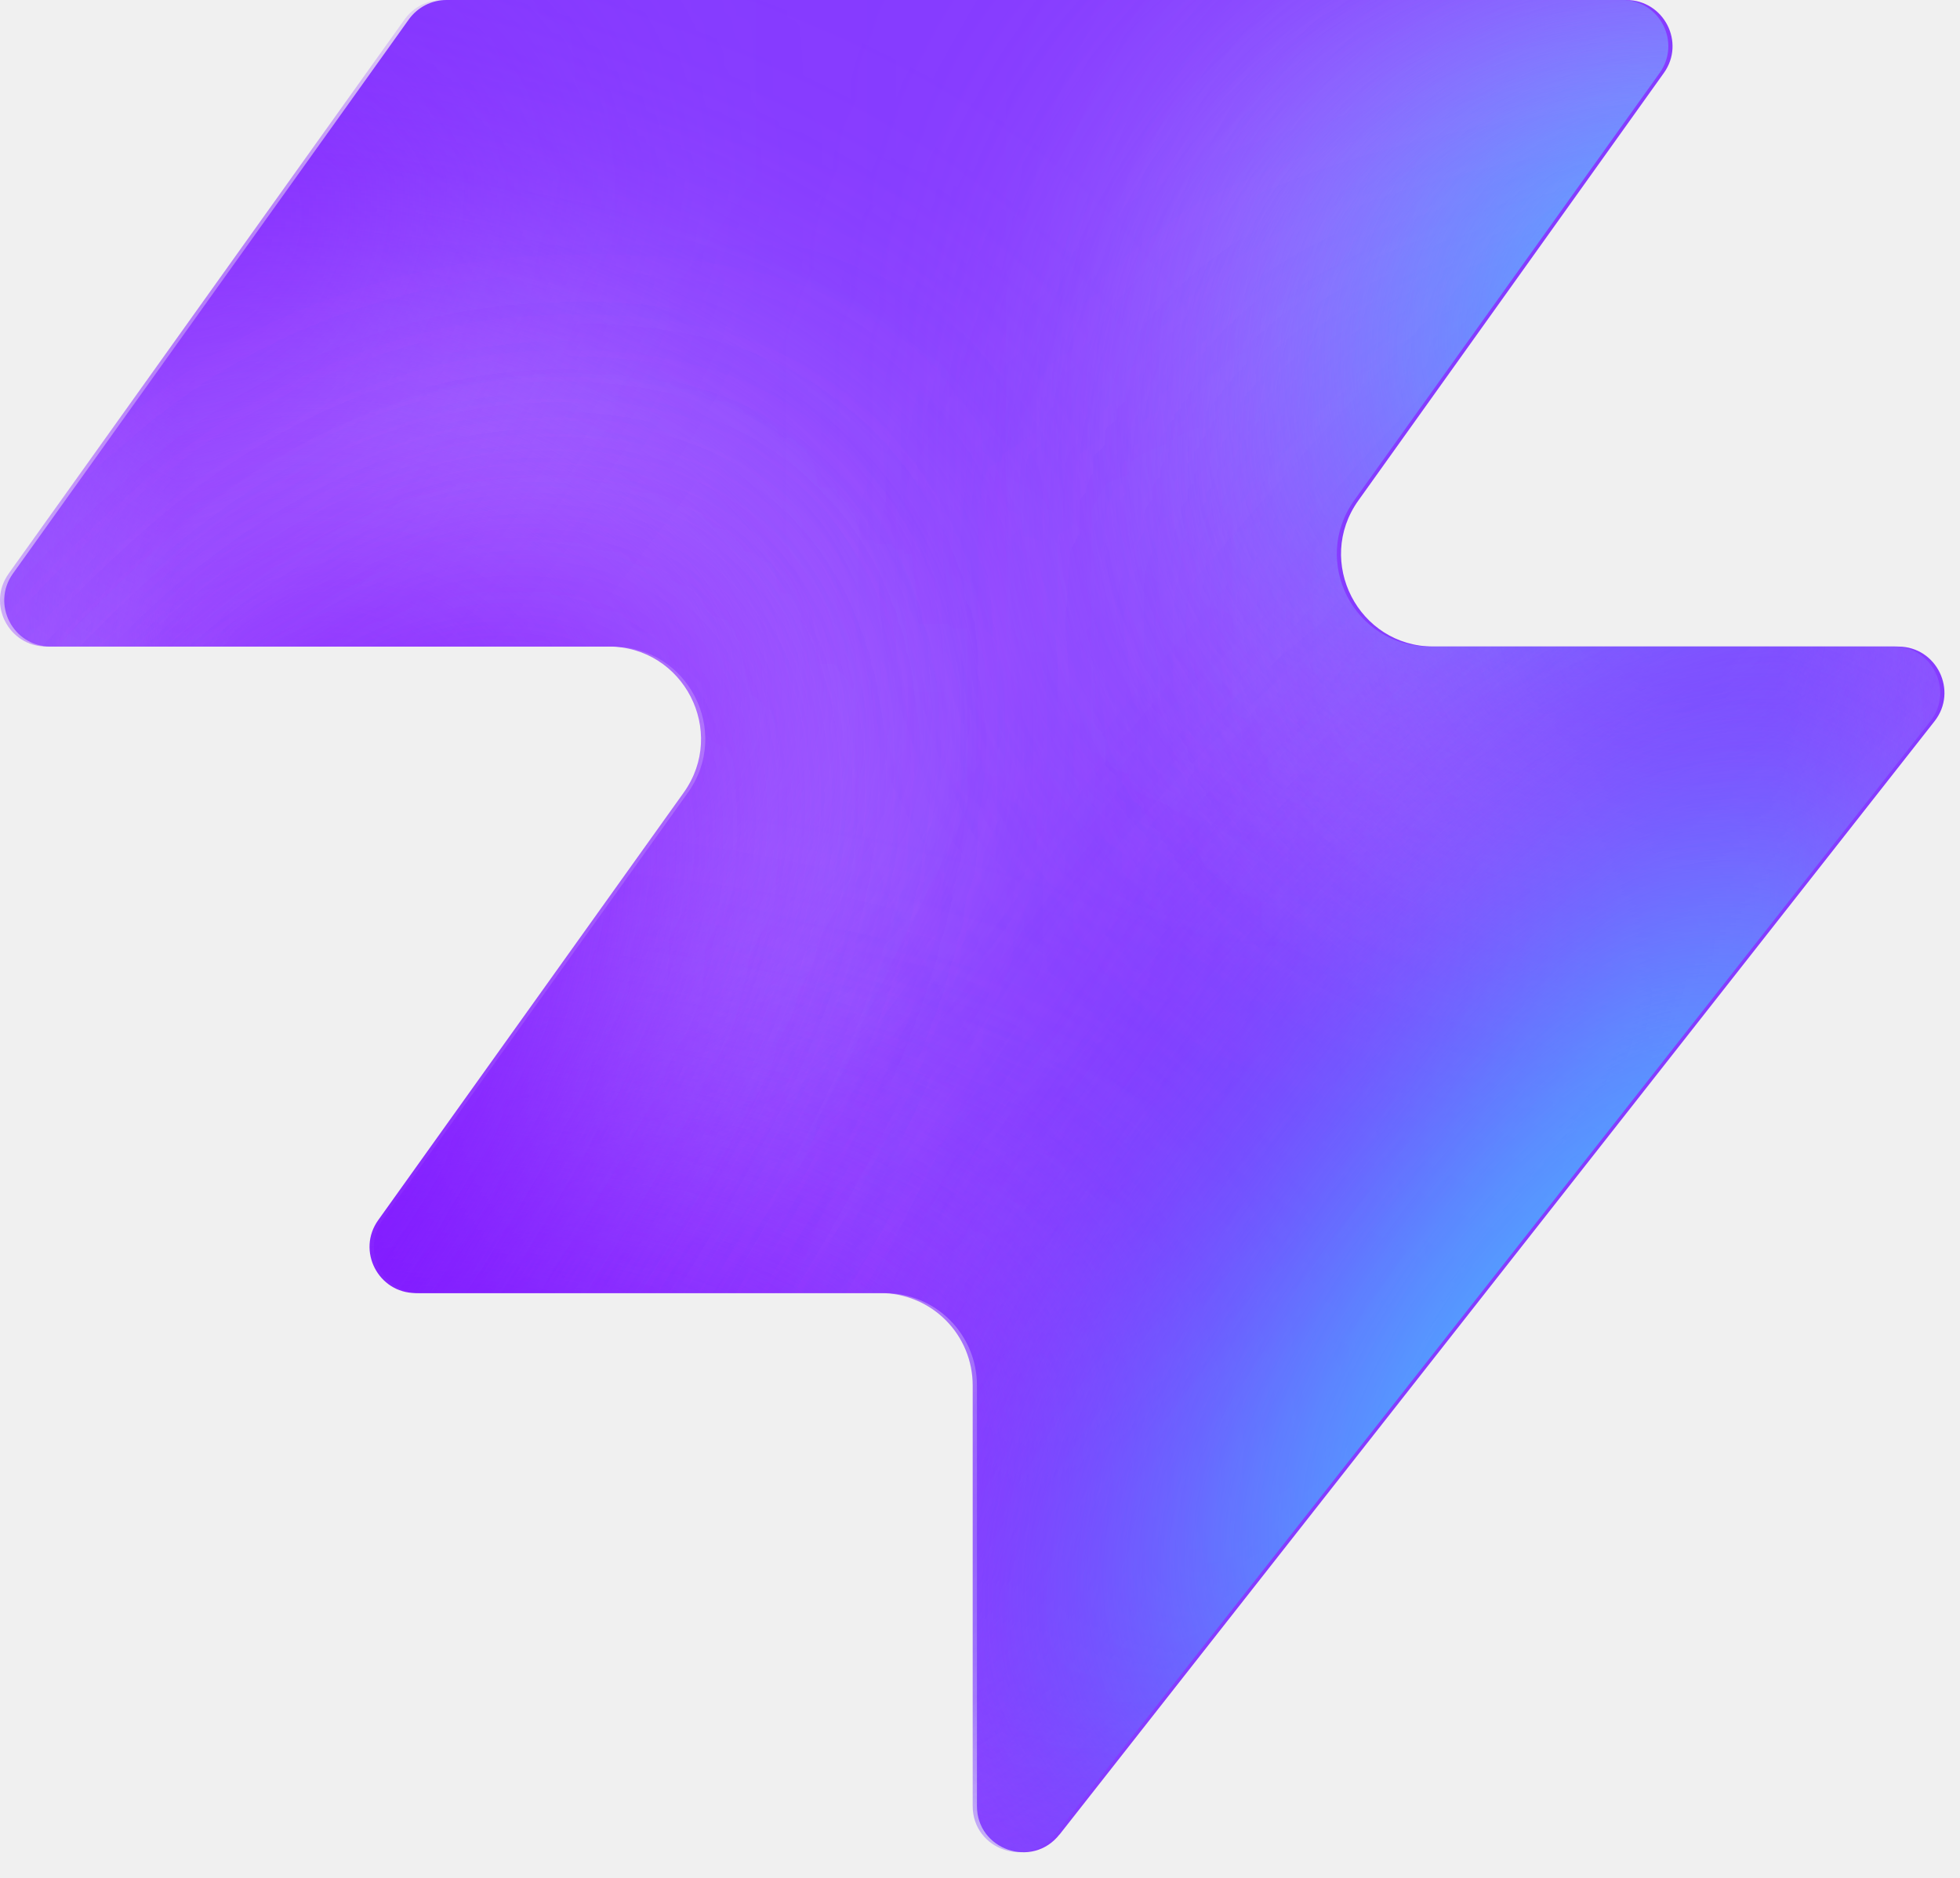
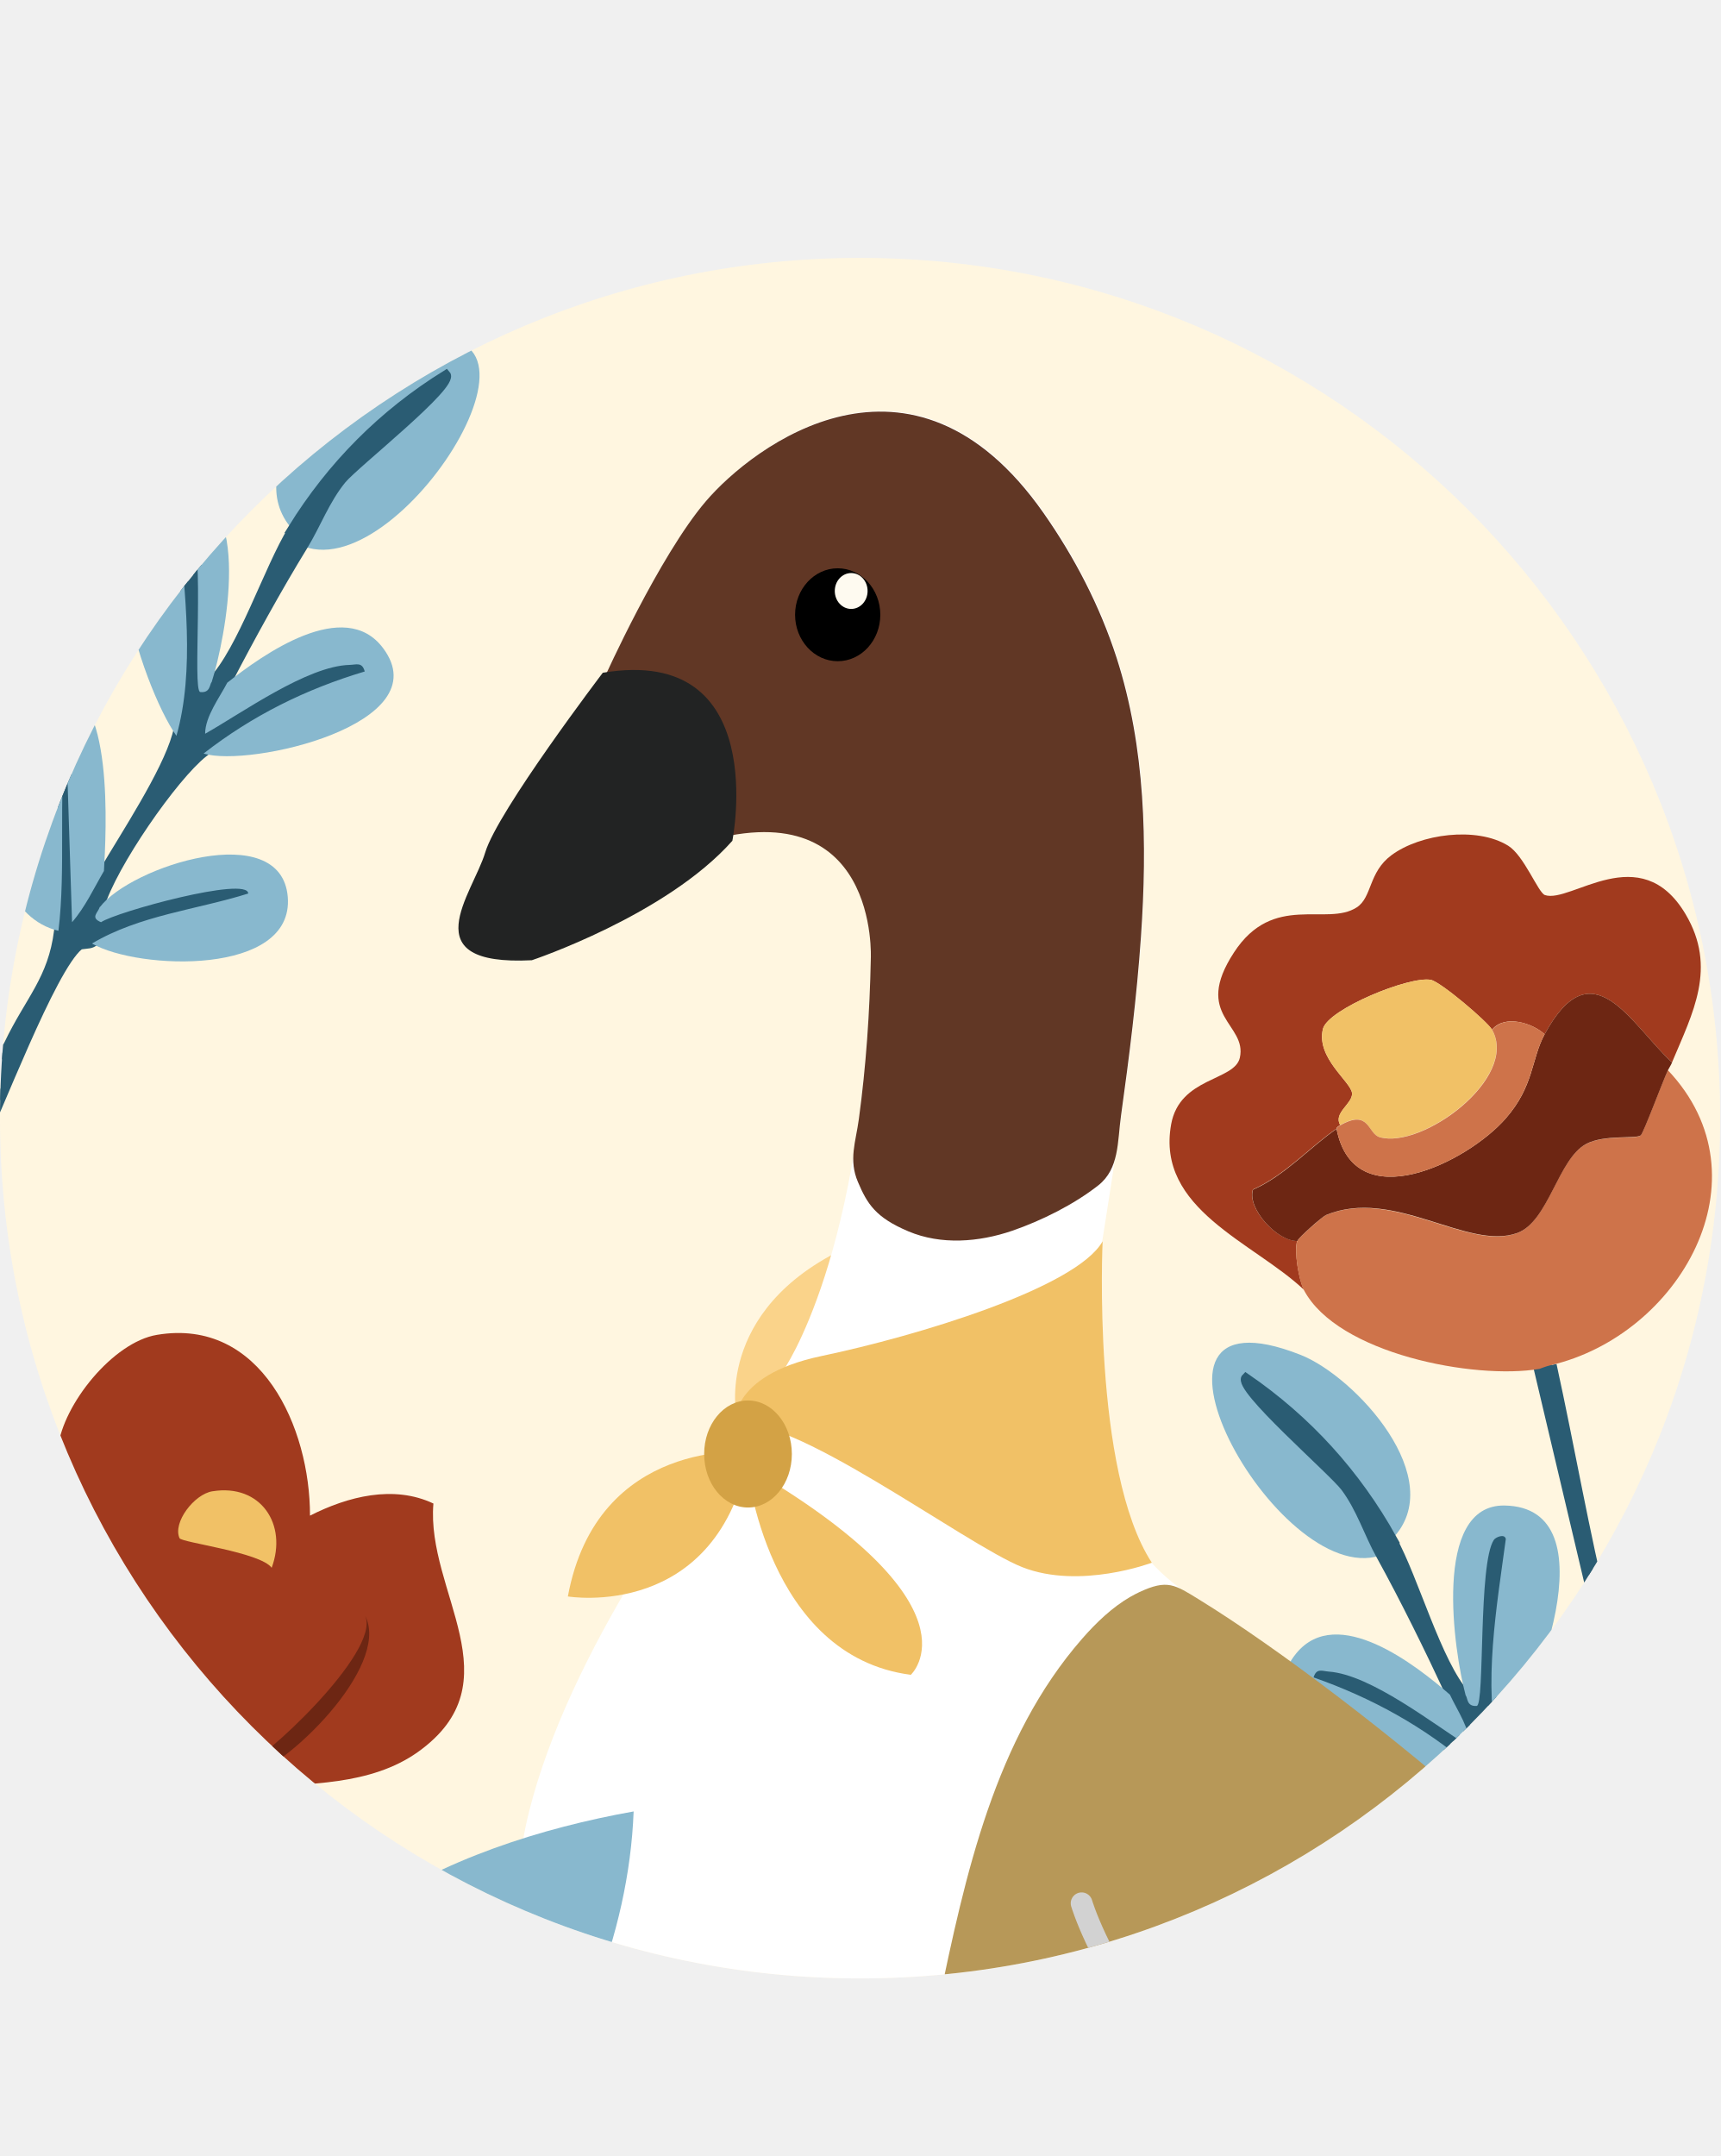
- <svg xmlns="http://www.w3.org/2000/svg" width="48" height="46" fill="none" viewBox="0 0 48 46">
-   <path fill="#863bff" d="M25.946 44.938c-.664.845-2.021.375-2.021-.698V33.937a2.26 2.26 0 0 0-2.262-2.262H10.287c-.92 0-1.456-1.04-.92-1.788l7.48-10.471c1.07-1.497 0-3.578-1.842-3.578H1.237c-.92 0-1.456-1.04-.92-1.788L10.013.474c.214-.297.556-.474.92-.474h28.894c.92 0 1.456 1.04.92 1.788l-7.48 10.471c-1.07 1.498 0 3.579 1.842 3.579h11.377c.943 0 1.473 1.088.89 1.83L25.947 44.94z" style="fill:#863bff;fill:color(display-p3 .525 .23 1);fill-opacity:1" />
-   <mask id="a" width="48" height="46" x="0" y="0" maskUnits="userSpaceOnUse" style="mask-type:alpha">
-     <path fill="#000" d="M25.842 44.938c-.664.844-2.021.375-2.021-.698V33.937a2.26 2.26 0 0 0-2.262-2.262H10.183c-.92 0-1.456-1.04-.92-1.788l7.48-10.471c1.07-1.498 0-3.579-1.842-3.579H1.133c-.92 0-1.456-1.04-.92-1.787L9.91.473c.214-.297.556-.474.92-.474h28.894c.92 0 1.456 1.04.92 1.788l-7.48 10.471c-1.07 1.498 0 3.578 1.842 3.578h11.377c.943 0 1.473 1.088.89 1.832L25.843 44.94z" style="fill:#000;fill-opacity:1" />
-   </mask>
-   <g mask="url(#a)">
-     <g filter="url(#b)">
-       <ellipse cx="5.508" cy="14.704" fill="#ede6ff" rx="5.508" ry="14.704" style="fill:#ede6ff;fill:color(display-p3 .927 .903 1);fill-opacity:1" transform="matrix(.00324 1 1 -.00324 -4.47 31.516)" />
-     </g>
-     <g filter="url(#c)">
-       <ellipse cx="10.399" cy="29.851" fill="#ede6ff" rx="10.399" ry="29.851" style="fill:#ede6ff;fill:color(display-p3 .927 .903 1);fill-opacity:1" transform="matrix(.00324 1 1 -.00324 -39.328 7.883)" />
-     </g>
-     <g filter="url(#d)">
-       <ellipse cx="5.508" cy="30.487" fill="#7e14ff" rx="5.508" ry="30.487" style="fill:#7e14ff;fill:color(display-p3 .492 .077 1);fill-opacity:1" transform="rotate(89.814 -25.913 -14.639)scale(1 -1)" />
-     </g>
-     <g filter="url(#e)">
-       <ellipse cx="5.508" cy="30.599" fill="#7e14ff" rx="5.508" ry="30.599" style="fill:#7e14ff;fill:color(display-p3 .492 .077 1);fill-opacity:1" transform="rotate(89.814 -32.644 -3.334)scale(1 -1)" />
-     </g>
-     <g filter="url(#f)">
-       <ellipse cx="5.508" cy="30.599" fill="#7e14ff" rx="5.508" ry="30.599" style="fill:#7e14ff;fill:color(display-p3 .492 .077 1);fill-opacity:1" transform="matrix(.00324 1 1 -.00324 -34.34 30.47)" />
-     </g>
-     <g filter="url(#g)">
-       <ellipse cx="14.072" cy="22.078" fill="#ede6ff" rx="14.072" ry="22.078" style="fill:#ede6ff;fill:color(display-p3 .927 .903 1);fill-opacity:1" transform="rotate(93.35 24.506 48.493)scale(-1 1)" />
-     </g>
-     <g filter="url(#h)">
-       <ellipse cx="3.47" cy="21.501" fill="#7e14ff" rx="3.47" ry="21.501" style="fill:#7e14ff;fill:color(display-p3 .492 .077 1);fill-opacity:1" transform="rotate(89.009 28.708 47.59)scale(-1 1)" />
-     </g>
-     <g filter="url(#i)">
-       <ellipse cx="3.47" cy="21.501" fill="#7e14ff" rx="3.47" ry="21.501" style="fill:#7e14ff;fill:color(display-p3 .492 .077 1);fill-opacity:1" transform="rotate(89.009 28.708 47.59)scale(-1 1)" />
-     </g>
-     <g filter="url(#j)">
-       <ellipse cx=".387" cy="8.972" fill="#7e14ff" rx="4.407" ry="29.108" style="fill:#7e14ff;fill:color(display-p3 .492 .077 1);fill-opacity:1" transform="rotate(39.51 .387 8.972)" />
-     </g>
-     <g filter="url(#k)">
-       <ellipse cx="47.523" cy="-6.092" fill="#7e14ff" rx="4.407" ry="29.108" style="fill:#7e14ff;fill:color(display-p3 .492 .077 1);fill-opacity:1" transform="rotate(37.892 47.523 -6.092)" />
-     </g>
-     <g filter="url(#l)">
-       <ellipse cx="41.412" cy="6.333" fill="#47bfff" rx="5.971" ry="9.665" style="fill:#47bfff;fill:color(display-p3 .28 .748 1);fill-opacity:1" transform="rotate(37.892 41.412 6.333)" />
-     </g>
-     <g filter="url(#m)">
-       <ellipse cx="-1.879" cy="38.332" fill="#7e14ff" rx="4.407" ry="29.108" style="fill:#7e14ff;fill:color(display-p3 .492 .077 1);fill-opacity:1" transform="rotate(37.892 -1.88 38.332)" />
-     </g>
-     <g filter="url(#n)">
-       <ellipse cx="-1.879" cy="38.332" fill="#7e14ff" rx="4.407" ry="29.108" style="fill:#7e14ff;fill:color(display-p3 .492 .077 1);fill-opacity:1" transform="rotate(37.892 -1.88 38.332)" />
-     </g>
-     <g filter="url(#o)">
-       <ellipse cx="35.651" cy="29.907" fill="#7e14ff" rx="4.407" ry="29.108" style="fill:#7e14ff;fill:color(display-p3 .492 .077 1);fill-opacity:1" transform="rotate(37.892 35.651 29.907)" />
-     </g>
-     <g filter="url(#p)">
-       <ellipse cx="38.418" cy="32.4" fill="#47bfff" rx="5.971" ry="15.297" style="fill:#47bfff;fill:color(display-p3 .28 .748 1);fill-opacity:1" transform="rotate(37.892 38.418 32.4)" />
+ <svg xmlns="http://www.w3.org/2000/svg" id="Calque_1" version="1.1" viewBox="0 0 1122 1406">
+   <defs>
+     <style>
+       .st0, .st1 {
+         fill: none;
+       }
+ 
+       .st2 {
+         fill: #b79858;
+       }
+ 
+       .st2, .st3, .st4, .st5, .st6, .st7 {
+         fill-rule: evenodd;
+       }
+ 
+       .st3 {
+         fill: #fff;
+       }
+ 
+       .st8 {
+         fill: #fff6e0;
+       }
+ 
+       .st4 {
+         fill: #fad38a;
+       }
+ 
+       .st9 {
+         stroke-miterlimit: 10;
+       }
+ 
+       .st9, .st10, .st11 {
+         fill: #2a5c73;
+         stroke: #2a5c73;
+       }
+ 
+       .st5 {
+         fill: #613725;
+       }
+ 
+       .st12 {
+         fill: #6d2613;
+       }
+ 
+       .st1 {
+         stroke: #d2d2d2;
+         stroke-linecap: round;
+         stroke-linejoin: round;
+         stroke-width: 14.2px;
+       }
+ 
+       .st13 {
+         clip-path: url(#clippath-1);
+       }
+ 
+       .st14 {
+         clip-path: url(#clippath-3);
+       }
+ 
+       .st15 {
+         clip-path: url(#clippath-2);
+       }
+ 
+       .st6, .st16 {
+         fill: #f1c166;
+       }
+ 
+       .st10 {
+         stroke-width: 7.7px;
+       }
+ 
+       .st11 {
+         stroke-width: 5.7px;
+       }
+ 
+       .st17 {
+         fill: #ce734a;
+       }
+ 
+       .st18 {
+         display: none;
+         fill: #f396c5;
+       }
+ 
+       .st19 {
+         fill: #88b8ce;
+       }
+ 
+       .st20 {
+         fill: #a13a1e;
+       }
+ 
+       .st7 {
+         fill: #222323;
+       }
+ 
+       .st21 {
+         fill: #d3a245;
+       }
+ 
+       .st22 {
+         clip-path: url(#clippath);
+       }
+ 
+       .st23 {
+         fill: #fefaf0;
+       }
+     </style>
+     <clipPath id="clippath">
+       <circle class="st0" cx="561" cy="729.2" r="561" />
+     </clipPath>
+     <clipPath id="clippath-1">
+       <rect class="st0" width="1122" height="1406" />
+     </clipPath>
+     <clipPath id="clippath-2">
+       <rect class="st0" y="81" width="1120" height="1338" />
+     </clipPath>
+     <clipPath id="clippath-3">
+       <rect class="st0" y="869.3" width="476.4" height="538.8" />
+     </clipPath>
+   </defs>
+   <g class="st22">
+     <g class="st13">
+       <g>
+         <rect class="st8" width="1122" height="1406" />
+         <g class="st15">
+           <g>
+             <path class="st19" d="M1152.3,1458.6c13.9-96.4,40.6-191.9,60.8-287.1-5.8-19.2-18.9,38.4-20.3,43.8-19.2,76.8-31.7,156.6-45.3,234.6-6,.6-10.7-18.1-11.9-22.3-5.7-19.6-22.4-82.4-23-99.6-1.5-40.8,17.6-112.3,39-147.7,11-18.1,48.5-63.6,72-58.9,2.4.5,30.8,26.9,33.8,31.1,67.8,96.1-52.4,230.2-105.2,306h0Z" />
+             <path class="st19" d="M961.9,1247.3c3.9.6,8.4,1.7,12.2,2.7,108.1,26.7,114.3,118.6,153.8,198.4l-188.6-165.9,185.9,185.5c-18-.3-36-.6-53.9-.8-27.9-17.6-58.5-30.9-83.8-52.8-30.5-26.4-99.2-118.3-87-159.4,5.2-17.6,45.8-10.3,61.4-7.7h0Z" />
+             <path class="st19" d="M1066.6,1133.8c12-54.8,41.2-104.1,68.5-152.1-11.3.6-24.3,26.5-30,36.3-16.5,28.8-28.2,63.5-41.9,93.7-3.4.1-15.9-52.9-17.5-59.1,12.5-31.9,31.5-75.3,61.5-94.7,76-49.2,60.1,86.9,36.1,124.4-16.4,25.5-49.5,41-76.8,51.5h0Z" />
+             <path class="st10" d="M1011.5,890.3c11.8,53.9,21.2,108.8,34.3,162.3,1.5,6.1,14,59.2,17.5,59.1,13.7-30.2,25.4-65,41.9-93.7,5.7-9.9,18.7-35.7,30-36.3-27.3,48.1-56.5,97.3-68.5,152.1l46,194.3c.6,17.3,17.3,80,23,99.6,1.2,4.1,5.9,22.9,11.9,22.3,13.6-78,26.1-157.8,45.3-234.6,1.4-5.4,14.5-63,20.3-43.8-20.2,95.2-46.9,190.7-60.8,287.1-.5,3.4-.7,4.4-2.6,7.3-5.8,0-16,2.2-24.5,2.1l-185.9-185.5,188.7,165.9c1.6,3.2,2.4,12.2,9.7,8.7l-133.5-564.6c.4,0,4.2-1.6,7.4-2.4h0Z" />
+             <path class="st20" d="M1090.6,692.9c-27.4-25.6-52-75.8-83.1-18.4-7.5-7.1-25.9-13.3-34.3-3-2.9-5.2-33.5-31.2-39.9-32.5-13.8-2.7-67.2,19.1-70.4,32-4.6,19.1,18.5,34.5,19,42,.4,6.8-12.4,12.8-7.7,20.7-2.9,1.6-2.3,2.3-2.5,2.4-16.5,11.2-34,30.7-54.5,39.6-4,12.3,16,33.9,28.9,33.5-2.1,6.8,1.1,25.6,4.4,31.9-32.8-31-96.6-52.5-86.6-107.9,5.6-30.9,41.4-28.2,44.8-43.4,5-22.3-31-27.1-3.8-68.7,25.6-39.3,60.5-16.6,80.1-29.4,10.1-6.6,7.5-22.8,22.6-34,18.7-13.9,55.5-18.9,76.1-6.2,10.4,6.4,19.6,30.7,24,32.2,16.8,5.7,62.2-37.2,91.7,12.4,20.8,35,4.7,64.5-8.8,96.7h0Z" />
+             <path class="st17" d="M1011.5,890.3c-3.2.7-7,2.3-7.4,2.4-42.4,7.2-131.7-9.9-153.6-51.4-3.4-6.3-6.5-25.1-4.4-31.9.7-2.2,16.6-16,18.6-16.9,44.2-18.3,92.4,23.5,124.8,11.7,20.5-7.5,26.6-48.4,45-58.1,11.9-6.3,32.5-3,35.6-5.6,1.8-1.5,14.5-35.7,17.8-42.6,66.9,70.7,7,173.1-76.5,192.4h0Z" />
+             <path class="st12" d="M1090.6,692.9c-.7,1.8-1.7,3.1-2.6,4.9-3.3,6.9-16,41.2-17.8,42.6-3.2,2.5-23.7-.7-35.6,5.6-18.4,9.8-24.5,50.7-45,58.1-32.4,11.7-80.6-30.1-124.8-11.7-2.1.9-18,14.7-18.6,16.9-12.9.4-32.9-21.2-28.9-33.5,20.6-8.9,38-28.4,54.5-39.6,11.5,58.6,85.3,21.9,110.4-6.9,18.5-21.2,16.5-38.5,25.3-54.8,31.1-57.4,55.7-7.2,83.1,18.4h0Z" />
+             <path class="st16" d="M973.2,671.5c17.5,31.4-45.8,78-73.4,70-7.9-2.3-6.6-18.6-25.6-7.8-4.8-8,8.1-13.9,7.7-20.7-.5-7.5-23.6-22.9-19-42,3.2-12.9,56.6-34.7,70.4-32,6.4,1.2,37.1,27.3,39.9,32.5h0Z" />
+             <path class="st17" d="M1007.5,674.5c-8.8,16.3-6.9,33.6-25.3,54.8-25.1,28.8-99,65.5-110.4,6.9.1,0-.4-.8,2.5-2.4,19-10.8,17.7,5.5,25.6,7.8,27.6,8,90.9-38.5,73.4-70,8.4-10.4,26.8-4.2,34.3,3Z" />
+             <path class="st19" d="M908.1,1003.7c-23.6-42.4-55.5-77.5-95.7-105.1-6.4,6.4,56.7,60.9,64.7,71.5,10.3,13.8,15.2,30,23.1,44.3-67.3,22.1-178.2-180.6-52-130.9,35.7,14,97.7,81.3,59.8,120.1h0Z" />
+             <path class="st11" d="M908.1,1003.7c14.6,26.3,29.2,80.7,48,101.7,1.3,1.5.4,7.4,7.2,6.9,5.5-.6.9-92.9,11.2-108.3,1.1-1.6,7-4.3,7.8-.6-5.9,43.9-15,95-4.8,138,5.9,25,30.5,66.2,43.3,90.3,6,11.4,11.2,24.2,19.3,34.3l9.5-121.5c3.3,41.3-3.9,86.6-.8,127.6,2.4,31.7,16.8,46,29.2,75.2,10.7,25.1,20.9,51.4,28.6,77.6-3.5-1.8-7.7-3.9-11.4-5.5-11.6-25.9-42.9-122.5-60.3-138.2-1.4-1.2-6.4-.9-8.4-2.1-30.2-19.9-67.1-25.1-100.3-37.2.5-11.5,85.4,16,95,23.1,7.5-2.6,2.2-6,1.3-9.9-6.7-27.2-44-86.8-62.9-103.1-30.5-26.2-64.7-45-102.6-58.3,1.9-6.3,5.6-4.2,9.9-3.8,27.6,2,68.5,34.4,92.1,49.2.5-11.2-8.4-24.1-13-34-13.7-29.5-29.9-62.5-45.6-90.9-7.9-14.2-12.8-30.5-23.1-44.3-8-10.7-71.1-65.2-64.7-71.5,40.1,27.5,72,62.6,95.7,105.1h-.1Z" />
+             <path class="st19" d="M1048.6,1272.3c-3.1-41,4.2-86.3.8-127.6l-9.5,121.5c-8.1-10.1-13.3-22.9-19.3-34.3-.2-24-1.6-121.2,36.8-118.3,52.3,3.9,53.9,147-8.8,158.7h0Z" />
+             <path class="st19" d="M977.4,1141.6c-10.2-43.1-1.1-94.1,4.8-138-.8-3.7-6.7-1.1-7.8.6-10.3,15.4-5.8,107.7-11.2,108.3-6.7.5-5.8-5.4-7.2-6.9-7.6-28.3-22.1-124.6,25.4-123.8,70.3,1.2,19.8,129.4-4,159.9Z" />
+             <path class="st19" d="M945.8,1105.3c4.6,9.9,13.5,22.7,13,34-23.7-14.8-64.5-47.2-92.1-49.2-4.3-.3-8-2.5-9.9,3.8,37.9,13.3,72.1,32.1,102.6,58.3-30,7.9-153.2-26.1-113.9-74,26.8-32.6,78.3,7.8,100.4,27.1Z" />
+             <path class="st19" d="M1022.3,1255.3c.9,3.8,6.2,7.3-1.3,9.9-9.5-7.1-94.5-34.6-95-23.1,33.2,12.2,70.1,17.3,100.3,37.2-31,16-132.8,15.1-126.1-36.2,6.6-51.3,103.1-15.2,122.1,12.2h0Z" />
+             <path class="st4" d="M480.2,921.3s-14.2-72.5,81.1-111.8c0,0-12.2,85.4-81.1,111.8Z" />
+             <path class="st3" d="M394.6,441.5s35.6-79.3,66.1-115c30.5-35.7,134.1-115.4,220.3,7.7,86.2,123.1,74.7,244.8,37.2,480.1,0,0-43,163.9,60.5,227.5,103.5,63.7,302,229.8,323.7,295.7l66.9,99.7-812.3-29.5s-37.4-124.9-11.8-226.7c25.6-101.8,106.4-218.3,165.6-287.1,0,0,53.4-75,57.4-269,0,0,5.8-112.3-112.8-75.1l-60.8-108.3Z" />
+             <path class="st2" d="M737.4,1041.3c1.9-1.1,3.8-2.1,5.7-3,18.4-8.6,23.2-4.9,39,4.8,103.5,63.7,302,229.8,323.7,295.7,0,0,66.9,99.7,66.9,99.7-33.6-1.2-67.3-2.4-100.9-3.7-89.8-3.3-179.7-6.5-269.5-9.8-50.3-1.8-100.7-3.7-151-5.5-12-.4-25.9,1-37.7-1.4-15.5-3.2-13.8-6-13.7-23.2.1-29.6,6.2-58.9,12.2-87.8,17.5-84.7,36.9-173.4,93.8-238.5,9.1-10.4,19.5-20.4,31.6-27.4Z" />
+             <path class="st5" d="M394.3,441.9s35.6-79.3,66.1-115c30.5-35.7,134.1-115.4,220.3,7.7,20.3,29,36.7,60.6,47.6,94.3,18.9,58.7,20.1,121.1,15.9,182.1-2.7,39-7.6,77.9-13,116.6-2.4,16.9-1,34.5-14.8,45.4-15.9,12.5-37,23-56.1,29.6-21.9,7.5-46.5,9.4-67.8.4s-26.8-17.8-32.9-32.2c-6.2-14.5-1.4-26.1.6-41,4.7-34.6,7.1-69.5,7.8-104.5,0,0,5.8-112.3-112.8-75.1l-60.8-108.3Z" />
+             <path class="st1" d="M705.5,1241.2s41.9,142.4,221.3,203.9" />
+             <path class="st6" d="M487.3,956.5s12.6,123.5,106.8,135.7c0,0,49.1-45-106.8-135.7Z" />
+             <path class="st6" d="M488.8,946.8s-99.2-9.4-118.4,94.3c0,0,98.4,16.6,118.4-94.3Z" />
+             <path d="M546.4,431.2c15.4,0,27.8-13.6,27.8-30.3s-12.5-30.3-27.8-30.3-27.8,13.6-27.8,30.3,12.5,30.3,27.8,30.3Z" />
+             <path class="st18" d="M603.5,487.7c12.4,0,22.4-9.3,22.4-20.9s-10-20.9-22.4-20.9-22.4,9.4-22.4,20.9,10,20.9,22.4,20.9Z" />
+             <path class="st6" d="M479.2,930s-4.9-32.8,56.7-45.7c61.6-12.9,166.1-44.3,183.3-74.8,0,0-7,149.7,32.1,209.6,0,0-46.9,17.7-84.5,2.9-37.6-14.9-154.7-103.6-187.6-92.1Z" />
+             <path class="st21" d="M487.9,983.1c15.8,0,28.6-15.6,28.6-34.9s-12.8-34.9-28.6-34.9-28.6,15.6-28.6,34.9,12.8,34.9,28.6,34.9Z" />
+             <path class="st7" d="M393.2,438.7s-68.6,90.2-76.7,117.2c-8.1,27-48.4,74.3,30.4,70.3,0,0,87.6-29.2,130.8-77.9,0,0,25.6-127.9-84.4-109.6Z" />
+             <g class="st14">
+               <g>
+                 <path class="st19" d="M130.7,1289.9c1.2,1.3,7,8.7,9.1,11.3,10.5,13,16.5,30.1,27.2,43.1,2.4,19.3,18,39.8,13.6,61.2-16.6-.5-33.3.6-49.9,0l-4.5-53.3c-15.2-13.4-12.7,30-17,32.9-35.6-22.6-26.7-48.2-36.3-83.9-11.5,5-1.9,39.3-6.8,43.1l-48.7-44.2c-7.5,27.5,23.5,50.7,40.8,71.4,60,34,1.9,26.9,11.3,27.2v4.5c-88.4-8.1-66.8-119.7-68-185.9,42.5,10.5,99.4,40.5,129.2,72.6Z" />
+                 <path class="st19" d="M328.2,1407.8c-36.2-.5-72.6.8-108.8,0,18.9-40,62.6-30.2,97.5-44.2-1.8-13.7-52.5-7.2-52.1-11.3l89.6-98.6-97.5,86.2c-3.2-1,22.6-57.6,9.1-65.7-18.8,46.8-33.1,88.5-72.6,122.4,3.7-90.6-14.7-44.4-17,9.1-8.3-.2-16.7.2-24.9,0,.1-141.6,141.8-203,261.8-224.4-3.1,81.5-37.6,161.3-85,226.7Z" />
+                 <path class="st9" d="M219.4,1407.8c-14.4-.4-28.6-1.9-43.1-2.3,2.3-53.5,20.7-99.7,17-9.1,39.5-33.9,53.8-75.6,72.6-122.4,13.5,8.2-12.3,64.7-9.1,65.7l97.5-86.2-89.6,98.6c-.3,4.2,50.4-2.4,52.1,11.3-34.9,14-78.6,4.2-97.5,44.2Z" />
+                 <path class="st9" d="M130.7,1405.5c-19.9-.7-41.6-.5-61.2-2.2v-4.6c1.1,0,6.4-3.1,9.1-3.4.7-1.8-17.6-20.4-20.4-23.8-17.3-20.7-48.4-43.9-40.8-71.4l48.7,44.2c4.9-3.7-4.7-38.1,6.8-43.1,9.6,35.7.6,61.2,36.3,83.9,4.3-2.9,1.8-46.3,17-32.9l4.5,53.3h0Z" />
+                 <path class="st9" d="M164.7,1165.2c3.8,39.2.8,78.7,2.3,117.9.7,19.1-2.3,43.2,0,61.2-10.7-13-16.7-30.1-27.2-43.1v-138.3c7-.1,16.1-1.9,23.8-2.3,1.8,0,.9,4.5,1.1,4.5h0Z" />
+                 <path class="st20" d="M164.7,1165.2c-.2,0,.7-4.6-1.1-4.5-7.7.3-16.8,2.1-23.8,2.2-8,.1-16.1,4.2-21.5,4.5-47.2,2.5-81.2-16.3-114.5-47.6.6-23.1-4.9-44.2,0-68,5.4-26,33.9-52.2,36.3-60.1,2.4-7.9-3.7-34.8-2.3-47.6,3.3-28.3,36-68.9,64.6-73.6,67.9-11.4,99.9,60.5,99.8,117.9,24.6-12.5,54.5-20.2,80.5-7.9-4.9,57.7,54.1,116.3-10.2,162.1-30.7,21.8-72,20.8-107.7,22.7Z" />
+                 <path class="st12" d="M238.4,1054.1c16.1,33.4-52.5,99.1-77.1,104.3-14.7,3.1-57.2-7.7-70.3-15.9-11-6.9-61.7-77.4-46.5-71.4,3.7,1.5,30.2,51.8,48.7,62.3,4.6,2.6,62.4,18.7,65.7,18.1,10.9-1.6,89.2-73.8,79.4-97.5h0Z" />
+                 <path class="st16" d="M138.7,972.5c31.3-5,49,21.6,38.5,49.9-7.5-10.2-58.7-16.4-60.1-19.3-4.6-10.1,9.5-28.7,21.5-30.6Z" />
+               </g>
+             </g>
+             <path class="st19" d="M190.7,345.2c25.5-41.3,59-74.9,100.4-100.6,6.1,6.7-59.4,58.2-67.9,68.5-11,13.3-16.6,29.3-25.1,43.2,66.2,25.1,186.2-172.3,57.9-128.4-36.3,12.4-101.3,76.8-65.3,117.3h0Z" />
+             <path class="st11" d="M190.7,345.2c-15.8,25.6-32.9,79.2-52.6,99.4-1.4,1.4-.8,7.4-7.5,6.6-5.4-.9,3.3-92.9-6.2-108.7-1-1.7-6.8-4.6-7.8-.9,3.9,44.2,10.6,95.5-1.5,138.1-7,24.7-33.5,64.8-47.3,88.3-6.5,11.1-12.3,23.7-20.8,33.4l-3.9-121.8c-5.2,41.1,0,86.7-5,127.5-3.9,31.6-18.9,45.1-32.6,73.8-11.8,24.6-93.3,50.4-102.1,76.2,3.6-1.6,77.9-3.6,81.6-5,12.8-25.4,48.4-120.4,66.6-135.3,1.4-1.1,6.4-.6,8.5-1.8,31.1-18.5,68.2-22,101.9-32.6,0-11.5-86.1,12.1-96,18.7-7.4-2.9-1.9-6.1-.8-10,7.9-26.8,48-84.7,67.6-100.1,31.7-24.8,66.7-42,105.1-53.5-1.6-6.4-5.4-4.4-9.8-4.3-27.7.8-70,31.2-94.3,44.9,0-11.2,9.5-23.7,14.5-33.4,15-28.9,32.7-61.1,49.7-88.8,8.5-13.9,14.2-29.9,25.1-43.2,8.5-10.3,74-61.8,67.9-68.5-41.4,25.7-74.8,59.3-100.4,100.6h.1Z" />
+             <path class="st19" d="M38.1,607.1c5-40.8-.2-86.4,5-127.5l3.9,121.8c8.5-9.7,14.3-22.3,20.8-33.4,1.3-24,7.2-121-31.3-119.9-52.4,1.5-60.5,144.3,1.6,158.9h0Z" />
+             <path class="st19" d="M115.1,479.8c12.1-42.6,5.4-93.9,1.5-138.1,1-3.7,6.7-.8,7.8.9,9.6,15.8.8,107.8,6.2,108.7,6.7.8,6.1-5.2,7.5-6.6,8.9-27.9,27.8-123.5-19.7-124.8-70.2-2-25.7,128.4-3.3,160Z" />
+             <path class="st19" d="M148.3,445.1c-5,9.7-14.5,22.1-14.5,33.4,24.3-13.7,66.6-44.2,94.3-44.9,4.3-.1,8.1-2.1,9.8,4.3-38.5,11.5-73.4,28.8-105.1,53.5,29.6,9.3,154.2-19.1,117.1-68.7-25.2-33.8-78.5,4.2-101.5,22.4Z" />
+             <path class="st19" d="M65.1,591.4c-1.1,3.8-6.5,7,.8,10,9.8-6.7,95.9-30.3,96-18.7-33.7,10.6-70.8,14.1-101.9,32.6,30.3,17.4,131.9,21.2,127.7-30.4-4.3-51.6-102.3-19.9-122.5,6.6h0Z" />
+           </g>
+         </g>
+       </g>
    </g>
  </g>
-   <defs>
-     <filter id="b" width="60.045" height="41.654" x="-19.77" y="16.149" color-interpolation-filters="sRGB" filterUnits="userSpaceOnUse">
-       <feFlood flood-opacity="0" result="BackgroundImageFix" />
-       <feBlend in="SourceGraphic" in2="BackgroundImageFix" result="shape" />
-       <feGaussianBlur result="effect1_foregroundBlur_2002_17158" stdDeviation="7.659" />
-     </filter>
-     <filter id="c" width="90.34" height="51.437" x="-54.613" y="-7.533" color-interpolation-filters="sRGB" filterUnits="userSpaceOnUse">
-       <feFlood flood-opacity="0" result="BackgroundImageFix" />
-       <feBlend in="SourceGraphic" in2="BackgroundImageFix" result="shape" />
-       <feGaussianBlur result="effect1_foregroundBlur_2002_17158" stdDeviation="7.659" />
-     </filter>
-     <filter id="d" width="79.355" height="29.4" x="-49.64" y="2.03" color-interpolation-filters="sRGB" filterUnits="userSpaceOnUse">
-       <feFlood flood-opacity="0" result="BackgroundImageFix" />
-       <feBlend in="SourceGraphic" in2="BackgroundImageFix" result="shape" />
-       <feGaussianBlur result="effect1_foregroundBlur_2002_17158" stdDeviation="4.596" />
-     </filter>
-     <filter id="e" width="79.579" height="29.4" x="-45.045" y="20.029" color-interpolation-filters="sRGB" filterUnits="userSpaceOnUse">
-       <feFlood flood-opacity="0" result="BackgroundImageFix" />
-       <feBlend in="SourceGraphic" in2="BackgroundImageFix" result="shape" />
-       <feGaussianBlur result="effect1_foregroundBlur_2002_17158" stdDeviation="4.596" />
-     </filter>
-     <filter id="f" width="79.579" height="29.4" x="-43.513" y="21.178" color-interpolation-filters="sRGB" filterUnits="userSpaceOnUse">
-       <feFlood flood-opacity="0" result="BackgroundImageFix" />
-       <feBlend in="SourceGraphic" in2="BackgroundImageFix" result="shape" />
-       <feGaussianBlur result="effect1_foregroundBlur_2002_17158" stdDeviation="4.596" />
-     </filter>
-     <filter id="g" width="74.749" height="58.852" x="15.756" y="-17.901" color-interpolation-filters="sRGB" filterUnits="userSpaceOnUse">
-       <feFlood flood-opacity="0" result="BackgroundImageFix" />
-       <feBlend in="SourceGraphic" in2="BackgroundImageFix" result="shape" />
-       <feGaussianBlur result="effect1_foregroundBlur_2002_17158" stdDeviation="7.659" />
-     </filter>
-     <filter id="h" width="61.377" height="25.362" x="23.548" y="2.284" color-interpolation-filters="sRGB" filterUnits="userSpaceOnUse">
-       <feFlood flood-opacity="0" result="BackgroundImageFix" />
-       <feBlend in="SourceGraphic" in2="BackgroundImageFix" result="shape" />
-       <feGaussianBlur result="effect1_foregroundBlur_2002_17158" stdDeviation="4.596" />
-     </filter>
-     <filter id="i" width="61.377" height="25.362" x="23.548" y="2.284" color-interpolation-filters="sRGB" filterUnits="userSpaceOnUse">
-       <feFlood flood-opacity="0" result="BackgroundImageFix" />
-       <feBlend in="SourceGraphic" in2="BackgroundImageFix" result="shape" />
-       <feGaussianBlur result="effect1_foregroundBlur_2002_17158" stdDeviation="4.596" />
-     </filter>
-     <filter id="j" width="56.045" height="63.649" x="-27.636" y="-22.853" color-interpolation-filters="sRGB" filterUnits="userSpaceOnUse">
-       <feFlood flood-opacity="0" result="BackgroundImageFix" />
-       <feBlend in="SourceGraphic" in2="BackgroundImageFix" result="shape" />
-       <feGaussianBlur result="effect1_foregroundBlur_2002_17158" stdDeviation="4.596" />
-     </filter>
-     <filter id="k" width="54.814" height="64.646" x="20.116" y="-38.415" color-interpolation-filters="sRGB" filterUnits="userSpaceOnUse">
-       <feFlood flood-opacity="0" result="BackgroundImageFix" />
-       <feBlend in="SourceGraphic" in2="BackgroundImageFix" result="shape" />
-       <feGaussianBlur result="effect1_foregroundBlur_2002_17158" stdDeviation="4.596" />
-     </filter>
-     <filter id="l" width="33.541" height="35.313" x="24.641" y="-11.323" color-interpolation-filters="sRGB" filterUnits="userSpaceOnUse">
-       <feFlood flood-opacity="0" result="BackgroundImageFix" />
-       <feBlend in="SourceGraphic" in2="BackgroundImageFix" result="shape" />
-       <feGaussianBlur result="effect1_foregroundBlur_2002_17158" stdDeviation="4.596" />
-     </filter>
-     <filter id="m" width="54.814" height="64.646" x="-29.286" y="6.009" color-interpolation-filters="sRGB" filterUnits="userSpaceOnUse">
-       <feFlood flood-opacity="0" result="BackgroundImageFix" />
-       <feBlend in="SourceGraphic" in2="BackgroundImageFix" result="shape" />
-       <feGaussianBlur result="effect1_foregroundBlur_2002_17158" stdDeviation="4.596" />
-     </filter>
-     <filter id="n" width="54.814" height="64.646" x="-29.286" y="6.009" color-interpolation-filters="sRGB" filterUnits="userSpaceOnUse">
-       <feFlood flood-opacity="0" result="BackgroundImageFix" />
-       <feBlend in="SourceGraphic" in2="BackgroundImageFix" result="shape" />
-       <feGaussianBlur result="effect1_foregroundBlur_2002_17158" stdDeviation="4.596" />
-     </filter>
-     <filter id="o" width="54.814" height="64.646" x="8.244" y="-2.416" color-interpolation-filters="sRGB" filterUnits="userSpaceOnUse">
-       <feFlood flood-opacity="0" result="BackgroundImageFix" />
-       <feBlend in="SourceGraphic" in2="BackgroundImageFix" result="shape" />
-       <feGaussianBlur result="effect1_foregroundBlur_2002_17158" stdDeviation="4.596" />
-     </filter>
-     <filter id="p" width="39.409" height="43.623" x="18.713" y="10.588" color-interpolation-filters="sRGB" filterUnits="userSpaceOnUse">
-       <feFlood flood-opacity="0" result="BackgroundImageFix" />
-       <feBlend in="SourceGraphic" in2="BackgroundImageFix" result="shape" />
-       <feGaussianBlur result="effect1_foregroundBlur_2002_17158" stdDeviation="4.596" />
-     </filter>
-   </defs>
+   <path class="st23" d="M555.2,397.1c5.9,0,10.7-5.2,10.7-11.7s-4.8-11.7-10.7-11.7-10.7,5.2-10.7,11.7,4.8,11.7,10.7,11.7Z" />
</svg>
